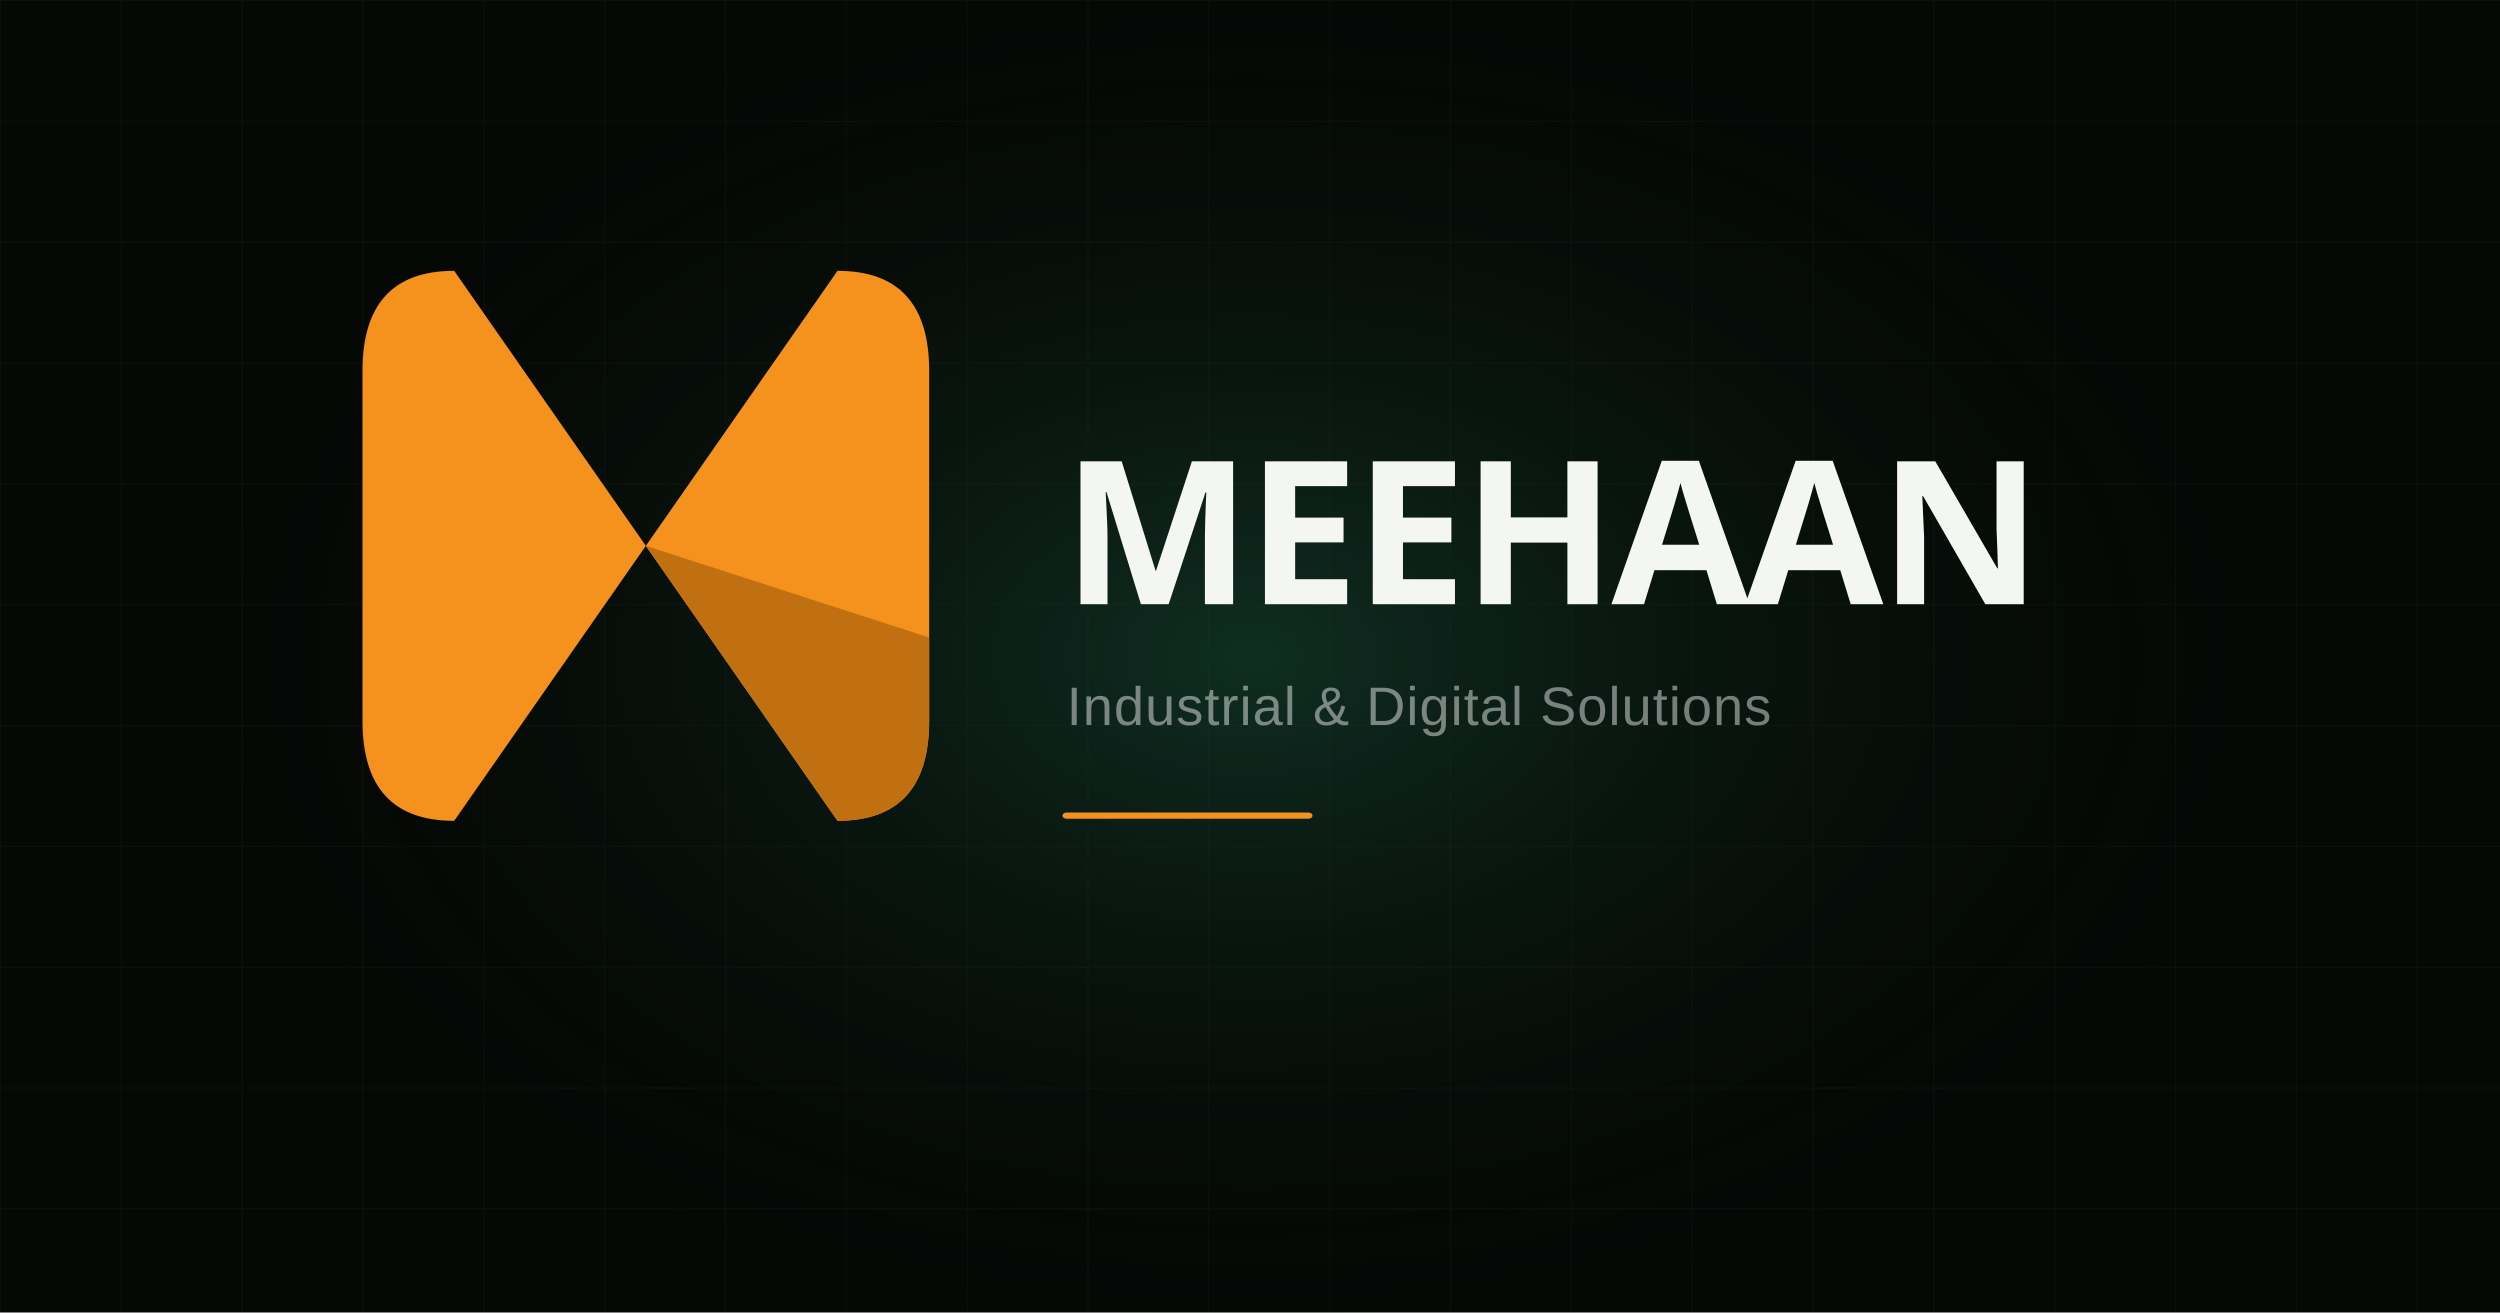
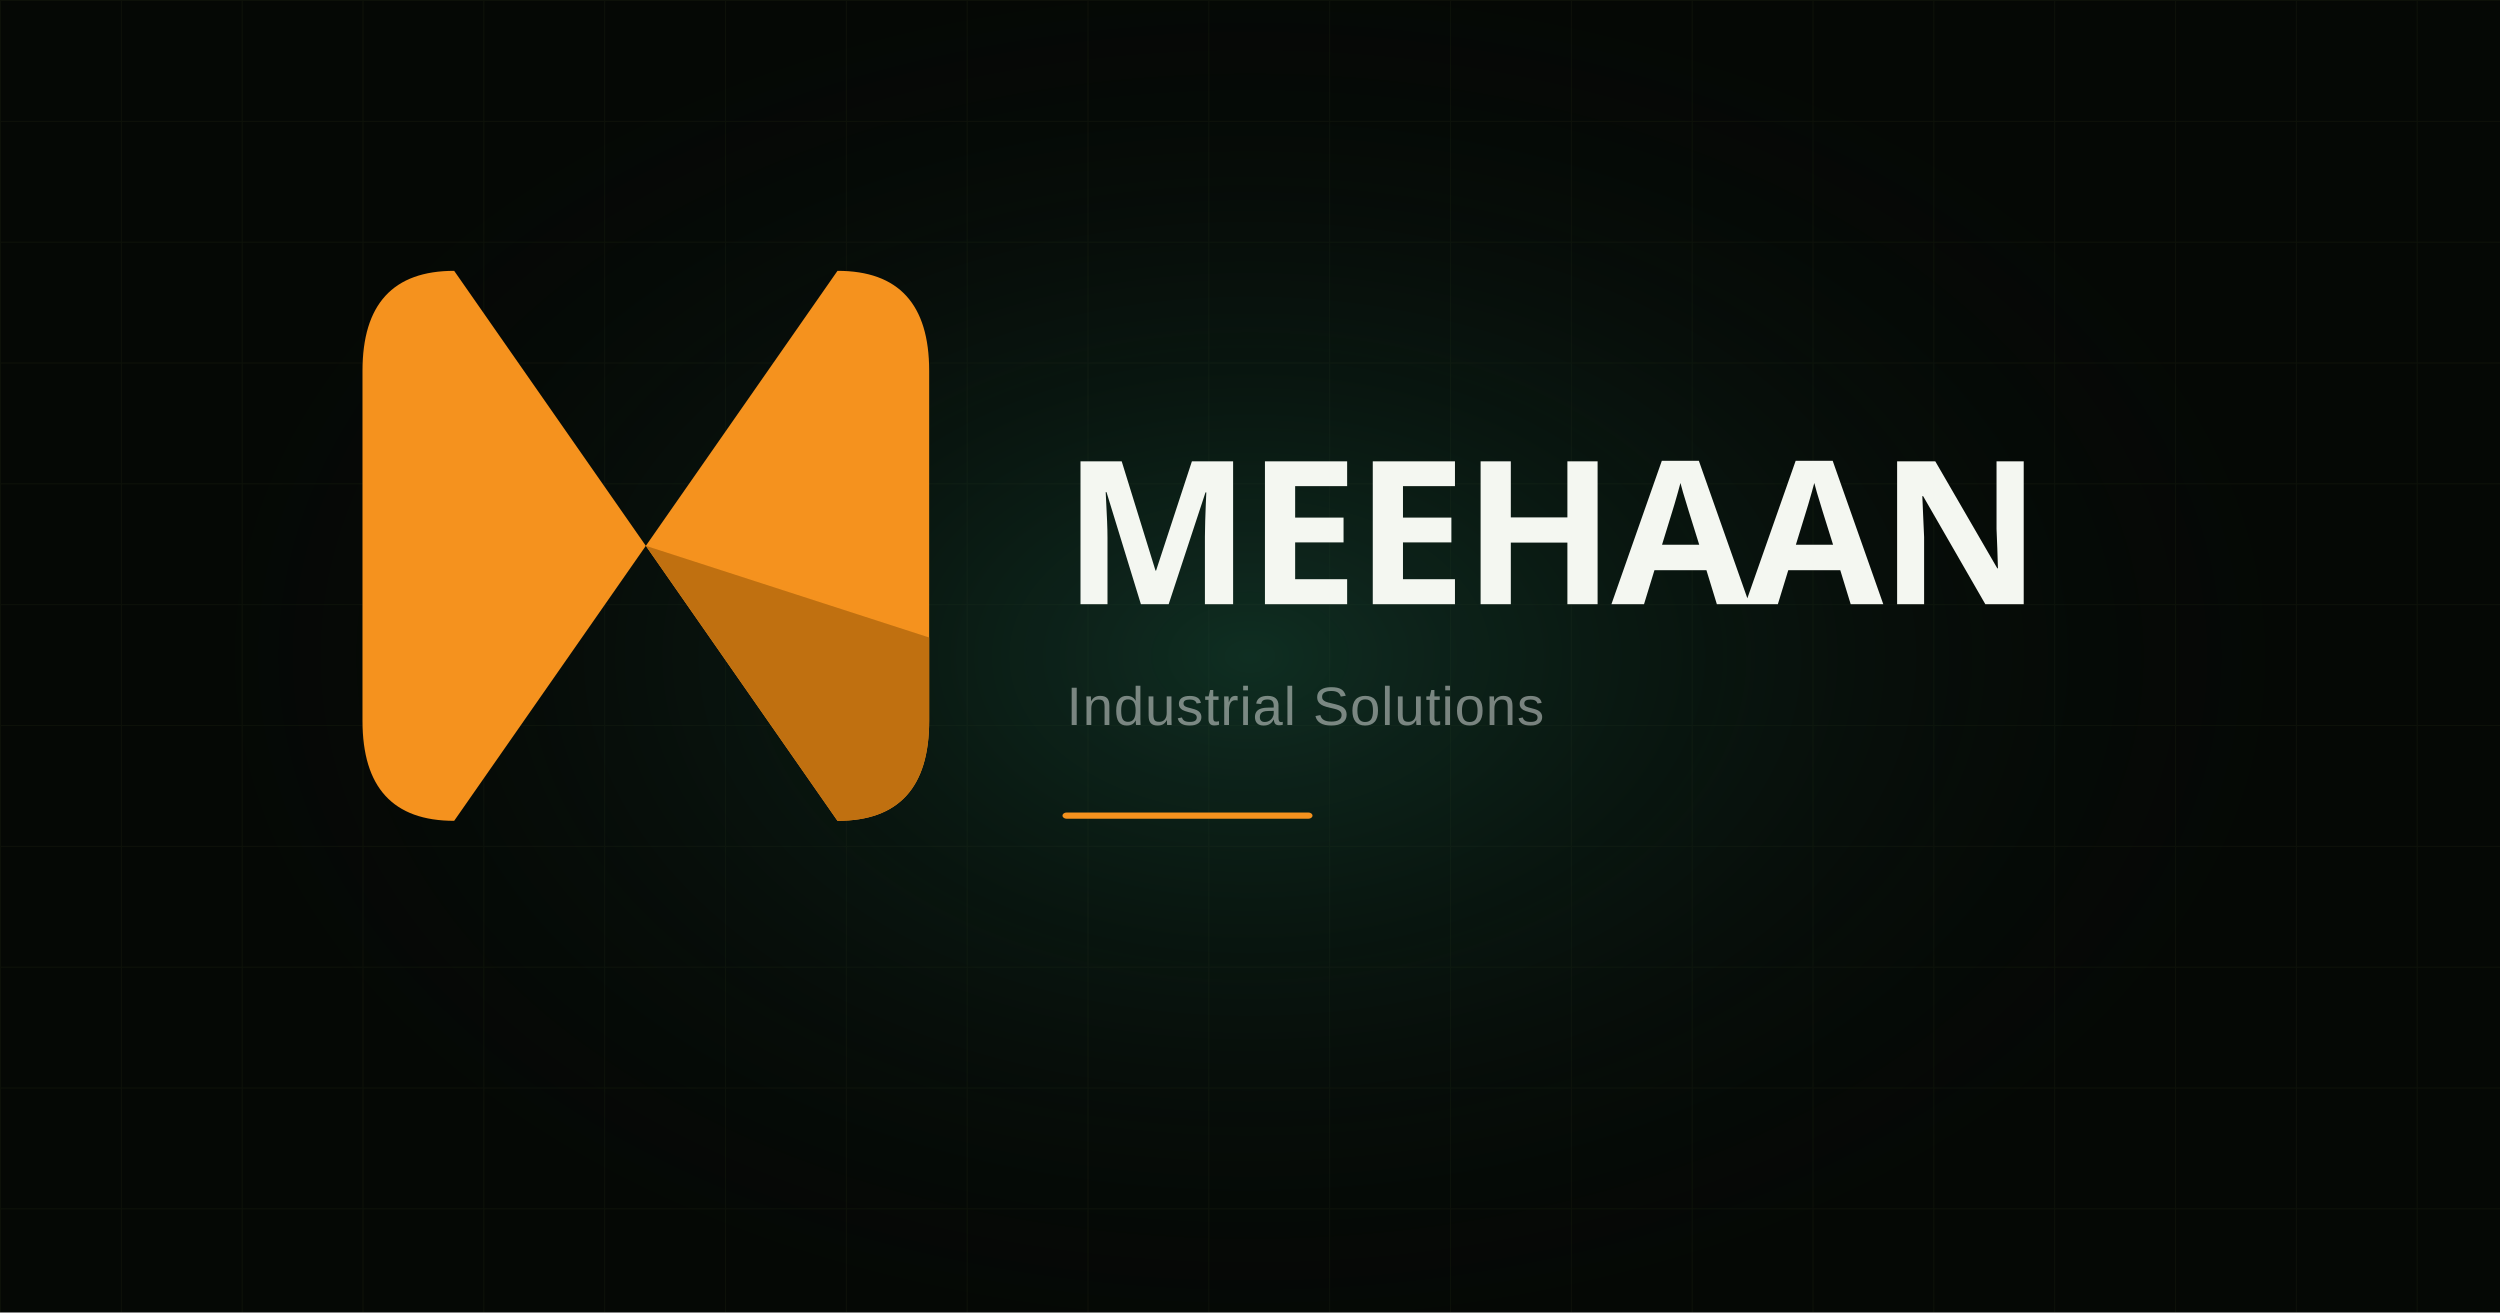
<svg xmlns="http://www.w3.org/2000/svg" width="1200" height="630" viewBox="0 0 1200 630">
  <rect width="1200" height="630" fill="#050805" />
  <defs>
    <pattern id="grid" width="58" height="58" patternUnits="userSpaceOnUse">
      <path d="M 58 0 L 0 0 0 58" fill="none" stroke="rgba(212,245,101,0.04)" stroke-width="1" />
    </pattern>
    <radialGradient id="glow" cx="50%" cy="50%" r="50%">
      <stop offset="0%" stop-color="#184D3A" stop-opacity="0.55" />
      <stop offset="100%" stop-color="#050805" stop-opacity="0" />
    </radialGradient>
  </defs>
  <rect width="1200" height="630" fill="url(#grid)" />
  <ellipse cx="600" cy="315" rx="520" ry="340" fill="url(#glow)" />
  <path d="M174,178 Q174,130 218,130 L310,262 L218,394 Q174,394 174,346 Z" fill="#F5921E" />
  <path d="M446,178 Q446,130 402,130 L310,262 L402,394 Q446,394 446,346 Z" fill="#F5921E" />
  <path d="M310,262 L402,394 Q446,394 446,346 L446,306 Z" fill="#C07010" />
  <text x="510" y="290" font-family="'Syne','Arial Black',sans-serif" font-size="96" font-weight="800" fill="#F4F7F1" letter-spacing="-2">MEEHAAN</text>
-   <text x="512" y="348" font-family="'DM Sans','Arial',sans-serif" font-size="26" font-weight="400" fill="rgba(255,255,255,0.45)" letter-spacing="0.5">Industrial &amp; Digital Solutions</text>
+   <text x="512" y="348" font-family="'DM Sans','Arial',sans-serif" font-size="26" font-weight="400" fill="rgba(255,255,255,0.45)" letter-spacing="0.5">Industrial Solutions</text>
  <rect x="510" y="390" width="120" height="3" rx="2" fill="#F5921E" />
</svg>
